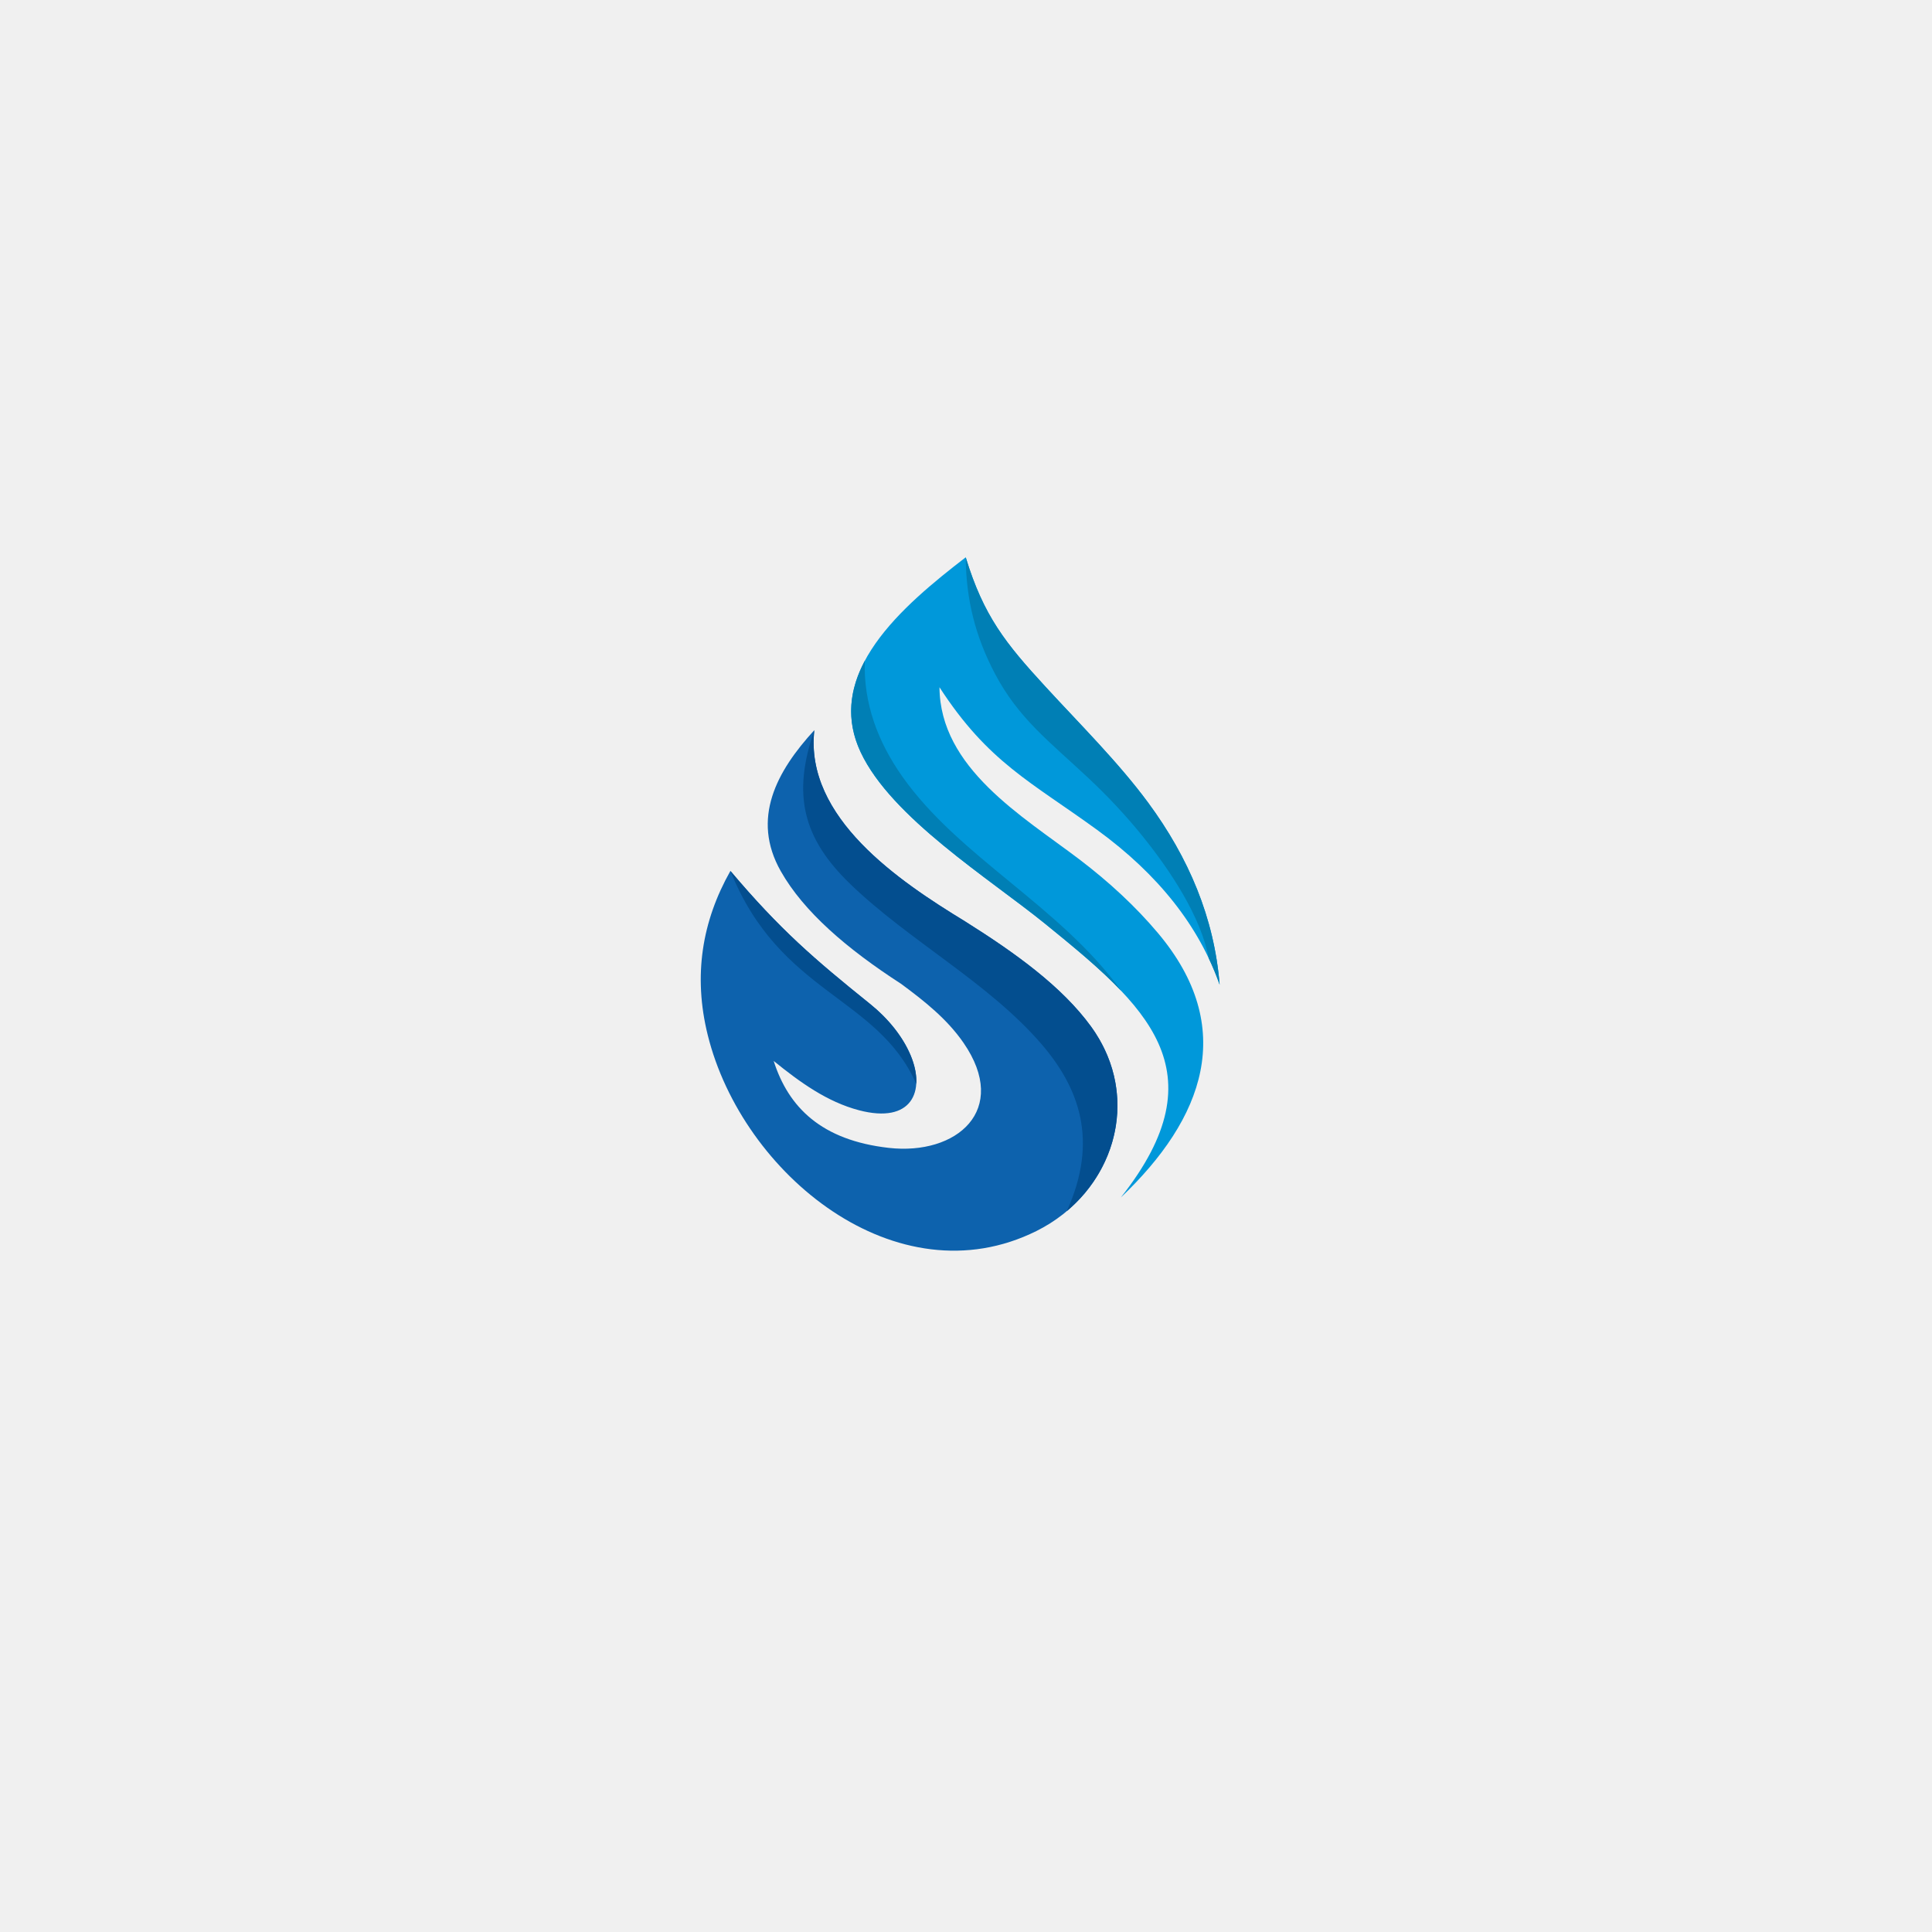
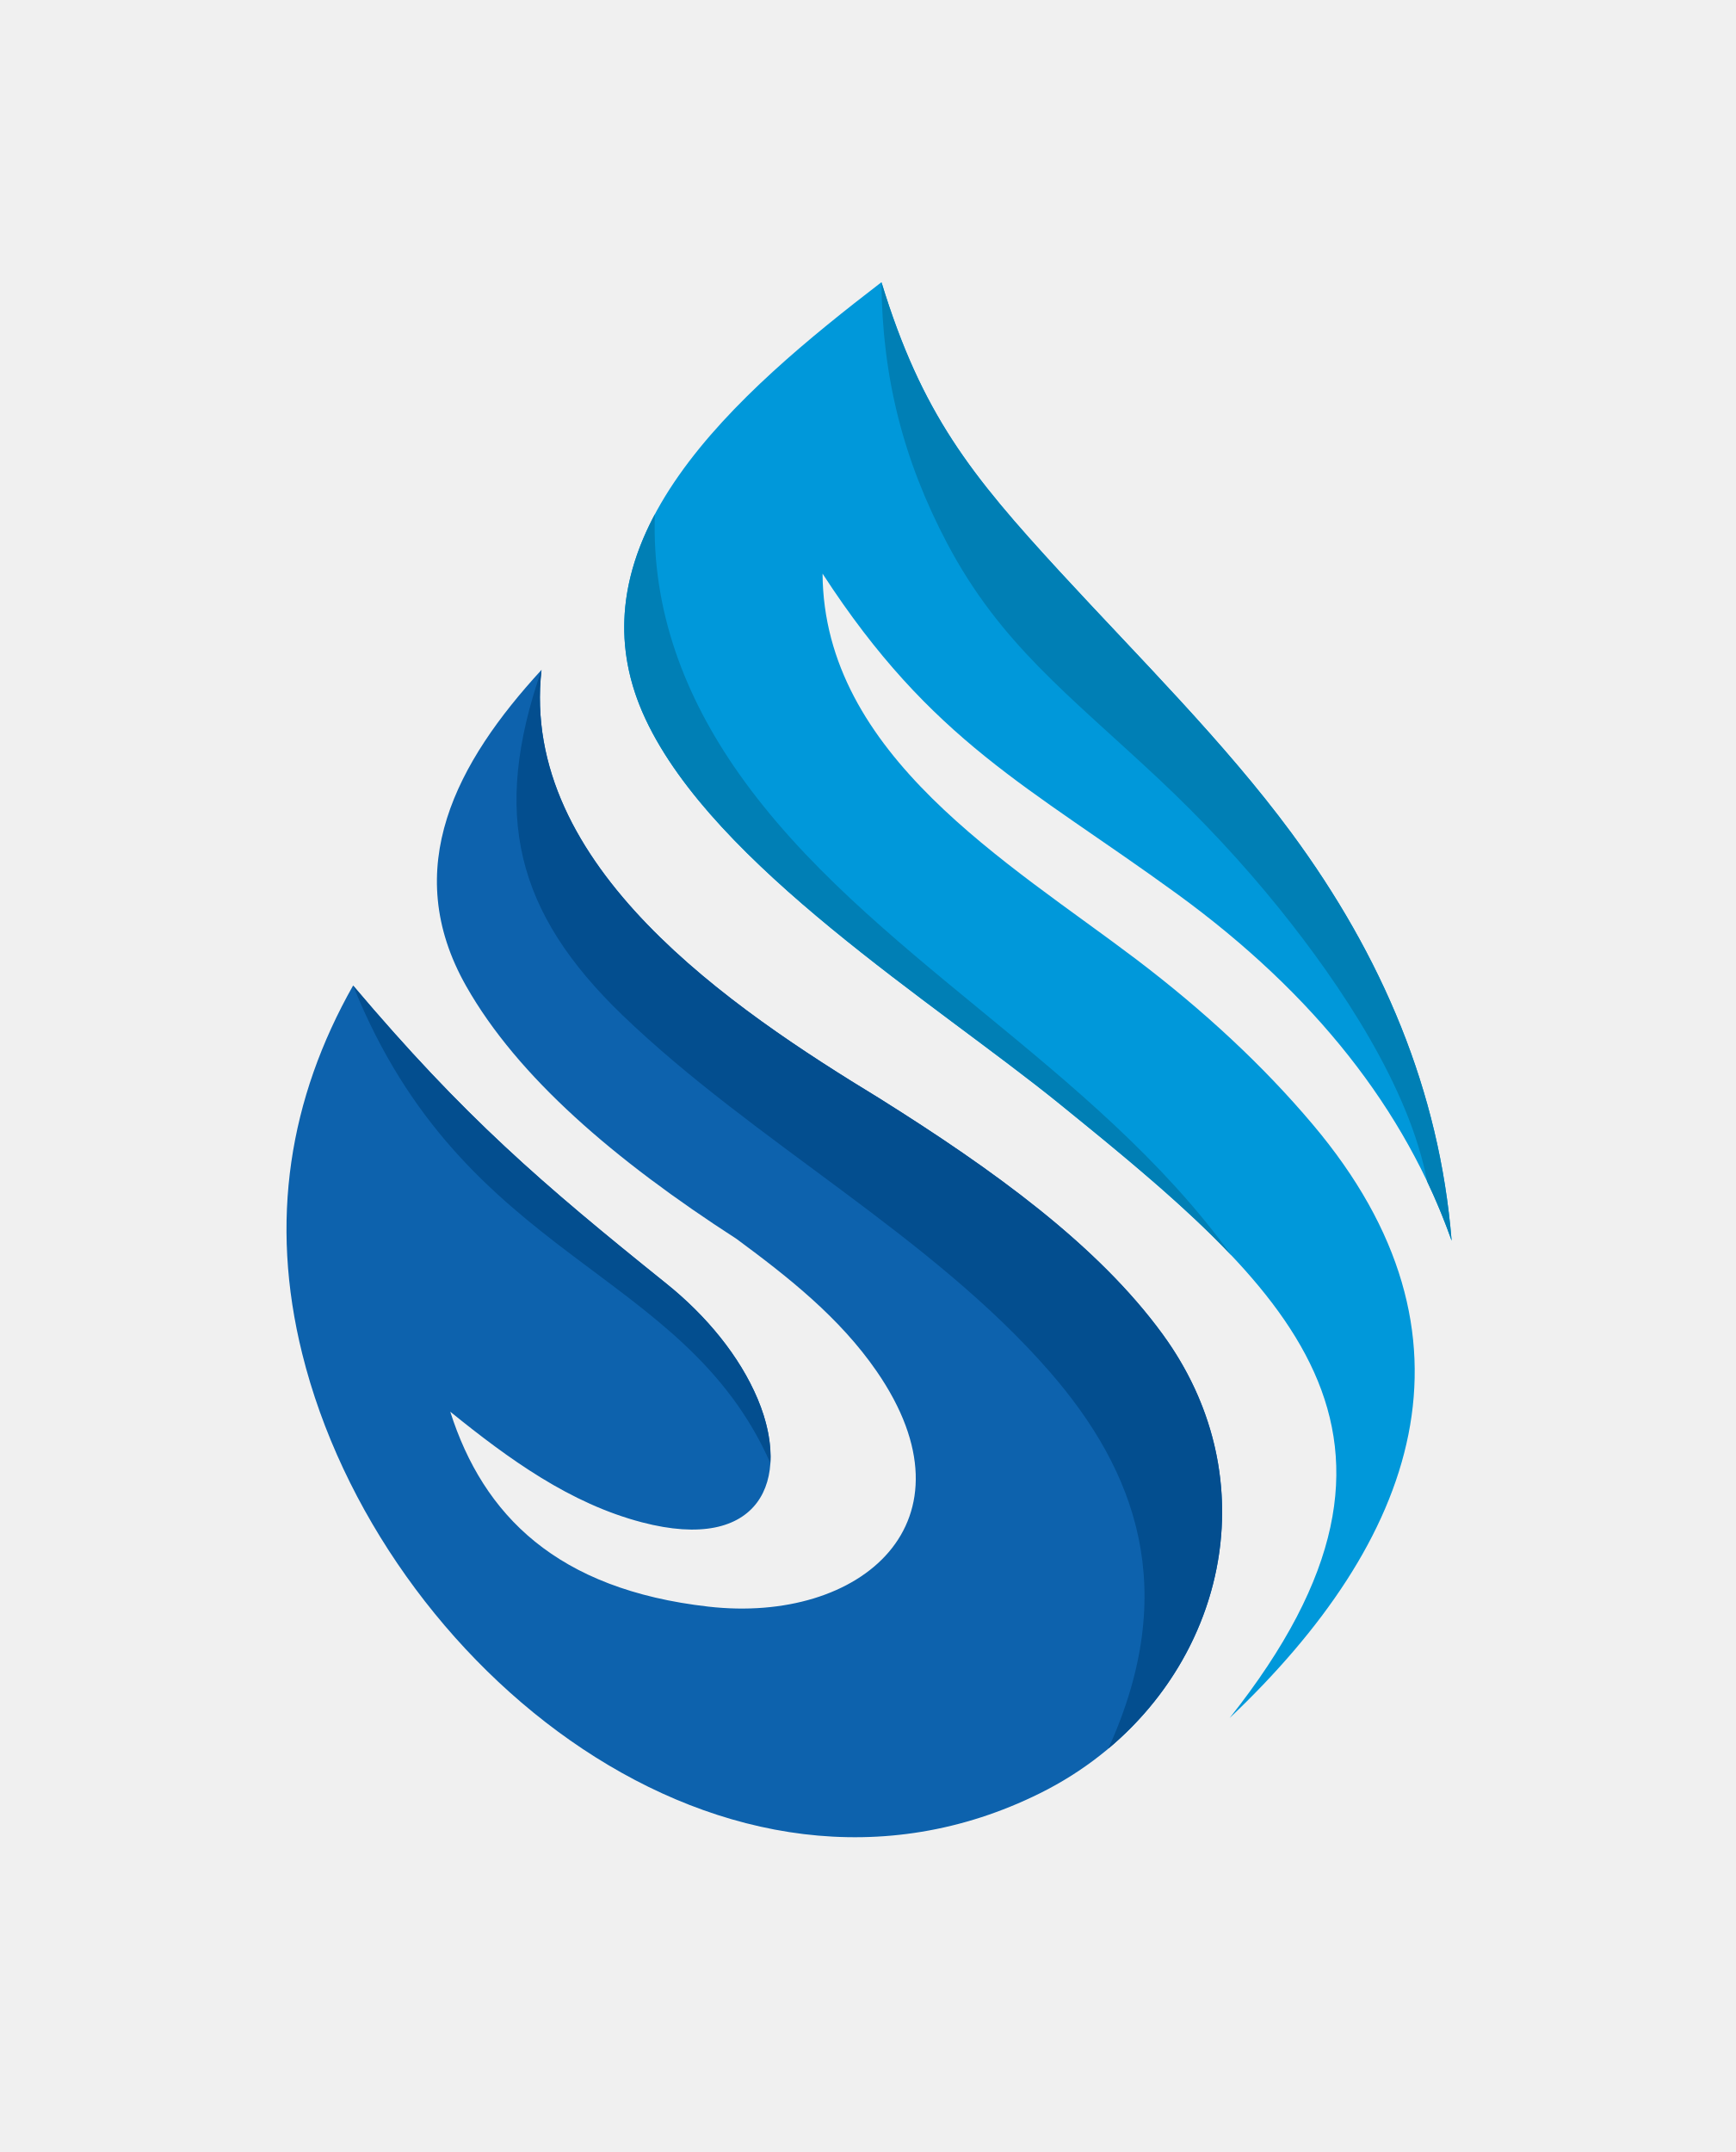
- <svg xmlns="http://www.w3.org/2000/svg" width="300" zoomAndPan="magnify" viewBox="0 0 224.88 233.04" height="300" preserveAspectRatio="xMidYMid meet" version="1.0">
-   <defs>
-     <clipPath id="4253a317af">
-       <path d="M 98 67.223 L 144 67.223 L 144 145 L 98 145 Z M 98 67.223 " clip-rule="nonzero" />
-     </clipPath>
-     <clipPath id="58c786a179">
-       <path d="M 112 67.223 L 144 67.223 L 144 119 L 112 119 Z M 112 67.223 " clip-rule="nonzero" />
-     </clipPath>
-   </defs>
-   <path fill="#0d62ad" d="M 84.023 105.051 C 80.59 111.133 79.516 117.703 81.289 124.852 C 85.457 141.676 104.109 156.855 120.934 148.488 C 130.219 143.871 133.891 132.562 127.508 123.805 C 124.012 119.004 118.418 114.965 112.297 111.121 C 104.426 106.316 92.961 98.648 94.145 88.074 C 89.594 93.031 86.5 98.734 90.102 105.09 C 92.863 109.965 98.055 114.434 104.617 118.676 C 107.43 120.754 110.16 122.914 112.145 125.793 C 117.734 133.902 111.32 139.391 103.117 138.457 C 94.984 137.535 91.02 133.555 89.242 127.973 C 92.406 130.535 95.68 132.91 99.539 133.922 C 105.895 135.59 107.586 131.645 105.758 127.289 C 104.793 124.992 103.008 122.82 100.852 121.086 C 94.148 115.688 90.016 112.145 84.023 105.051 " fill-opacity="1" fill-rule="evenodd" />
-   <path fill="#034e8f" d="M 124.594 146.094 C 131.07 140.656 132.969 131.297 127.512 123.805 C 124.016 119.004 118.422 114.965 112.301 111.121 C 104.426 106.316 92.961 98.648 94.145 88.074 C 91.453 95.844 92.754 101.113 98.5 106.652 C 105.602 113.492 115.078 118.48 121.473 125.855 C 126.066 131.156 128.484 137.527 124.594 146.094 " fill-opacity="1" fill-rule="evenodd" />
-   <path fill="#034e8f" d="M 106.438 130.734 C 106.504 129.691 106.266 128.504 105.754 127.285 C 104.789 124.988 103.008 122.812 100.848 121.078 C 94.145 115.688 90.012 112.141 84.023 105.051 C 89.996 119.938 101.758 120.137 106.438 130.734 " fill-opacity="1" fill-rule="evenodd" />
-   <g clip-path="url(#4253a317af)">
-     <path fill="#0098da" d="M 112.406 67.223 C 104.758 73.109 95.266 81.199 99.738 90.734 C 103.441 98.625 115.258 105.965 121.98 111.422 C 134.07 121.227 143.289 129.074 131.109 144.449 C 141.125 134.934 145.215 123.953 135.574 112.523 C 132.91 109.359 129.734 106.41 126.102 103.648 C 119.23 98.434 109.305 92.648 109.242 82.898 C 115.121 91.969 120.305 94.312 128.277 100.117 C 135.676 105.508 140.555 111.742 143.035 118.773 C 142.383 110.719 139.312 103.469 134.418 96.828 C 130.836 91.973 126.293 87.473 122.016 82.82 C 117.207 77.586 114.574 74.309 112.406 67.223 " fill-opacity="1" fill-rule="evenodd" />
+ <svg xmlns="http://www.w3.org/2000/svg" width="175" height="217" viewBox="0 0 175 217" fill="none">
+   <path fill-rule="evenodd" clip-rule="evenodd" d="M35.61 99.376C29.164 110.779 27.147 123.097 30.477 136.499C38.302 168.042 73.319 196.502 104.904 180.815C122.335 172.158 129.229 150.956 117.246 134.537C110.683 125.536 100.181 117.963 88.69 110.757C73.913 101.749 52.389 87.373 54.611 67.548C46.068 76.841 40.26 87.534 47.021 99.449C52.206 108.589 61.952 116.967 74.272 124.921C79.552 128.817 84.678 132.867 88.404 138.264C98.898 153.468 86.856 163.758 71.456 162.008C56.188 160.279 48.744 152.816 45.408 142.351C51.348 147.155 57.493 151.608 64.739 153.505C76.67 156.632 79.846 149.235 76.413 141.069C74.602 136.763 71.251 132.691 67.203 129.44C54.618 119.318 46.86 112.676 35.61 99.376Z" fill="#0D62AD" />
+   <path fill-rule="evenodd" clip-rule="evenodd" d="M111.775 176.325C123.934 166.131 127.498 148.583 117.253 134.537C110.69 125.536 100.188 117.963 88.697 110.757C73.913 101.749 52.389 87.373 54.611 67.548C49.558 82.115 52.001 91.994 62.788 102.379C76.12 115.202 93.911 124.555 105.916 138.382C114.54 148.32 119.079 160.265 111.775 176.325Z" fill="#034E8F" />
+   <path fill-rule="evenodd" clip-rule="evenodd" d="M77.689 147.529C77.814 145.574 77.367 143.347 76.406 141.062C74.595 136.756 71.251 132.677 67.195 129.425C54.611 119.319 46.852 112.669 35.61 99.376C46.823 127.287 68.904 127.66 77.689 147.529Z" fill="#034E8F" />
+   <mask id="mask0_31_64" style="mask-type:luminance" maskUnits="userSpaceOnUse" x="61" y="28" width="88" height="147">
+     <path d="M61.849 28.455H148.208V174.275H61.849V28.455Z" fill="white" />
+   </mask>
+   <g mask="url(#mask0_31_64)">
+     <path fill-rule="evenodd" clip-rule="evenodd" d="M88.895 28.455C74.536 39.491 56.716 54.658 65.113 72.535C72.065 87.329 94.248 101.09 106.869 111.321C129.566 129.703 146.873 144.416 124.007 173.242C142.81 155.402 150.489 134.815 132.39 113.386C127.388 107.454 121.426 101.925 114.606 96.747C101.707 86.97 83.072 76.124 82.955 57.844C93.992 74.85 103.723 79.244 118.691 90.127C132.58 100.233 141.74 111.922 146.396 125.104C145.172 110.003 139.408 96.41 130.219 83.96C123.494 74.857 114.965 66.42 106.935 57.698C97.908 47.884 92.965 41.74 88.895 28.455Z" fill="#0098DA" />
  </g>
-   <g clip-path="url(#58c786a179)">
-     <path fill="#007fb5" d="M 141.719 115.586 C 142.215 116.629 142.652 117.691 143.035 118.773 C 142.383 110.719 139.312 103.469 134.418 96.828 C 130.836 91.973 126.293 87.473 122.016 82.82 C 117.203 77.586 114.574 74.312 112.406 67.227 C 112.445 72.32 113.574 76.785 115.934 81.266 C 118.781 86.664 122.441 89.383 127.281 93.922 C 129.609 96.109 131.789 98.438 133.797 100.934 C 137.047 104.977 140.766 110.52 141.719 115.586 Z M 141.719 115.586 " fill-opacity="1" fill-rule="evenodd" />
+   <mask id="mask1_31_64" style="mask-type:luminance" maskUnits="userSpaceOnUse" x="88" y="28" width="61" height="98">
+     <path d="M88.132 28.455H148.208V125.529H88.132V28.455Z" fill="white" />
+   </mask>
+   <g mask="url(#mask1_31_64)">
+     <path fill-rule="evenodd" clip-rule="evenodd" d="M143.925 119.128C144.856 121.083 145.678 123.075 146.396 125.104C145.172 110.003 139.408 96.41 130.219 83.96C123.494 74.857 114.965 66.42 106.935 57.698C97.9 47.884 92.965 41.747 88.895 28.462C88.968 38.012 91.088 46.383 95.517 54.783C100.863 64.904 107.735 70.001 116.821 78.511C121.191 82.613 125.284 86.977 129.053 91.657C135.154 99.237 142.136 109.629 143.925 119.128Z" fill="#007FB5" />
  </g>
-   <path fill="#007fb5" d="M 100.234 79.703 C 98.43 83.098 97.887 86.793 99.738 90.734 C 103.441 98.625 115.254 105.965 121.98 111.422 C 125.434 114.223 128.652 116.867 131.207 119.57 C 123.797 109.277 111.613 103.41 104.746 93.648 C 101.824 89.496 100.055 84.852 100.234 79.703 " fill-opacity="1" fill-rule="evenodd" />
+   <path fill-rule="evenodd" clip-rule="evenodd" d="M66.044 51.853C62.656 58.218 61.637 65.146 65.113 72.535C72.065 87.329 94.241 101.09 106.869 111.321C113.352 116.572 119.395 121.53 124.191 126.598C110.279 107.3 87.406 96.3 74.514 77.999C69.029 70.214 65.707 61.506 66.044 51.853Z" fill="#007FB5" />
</svg>
